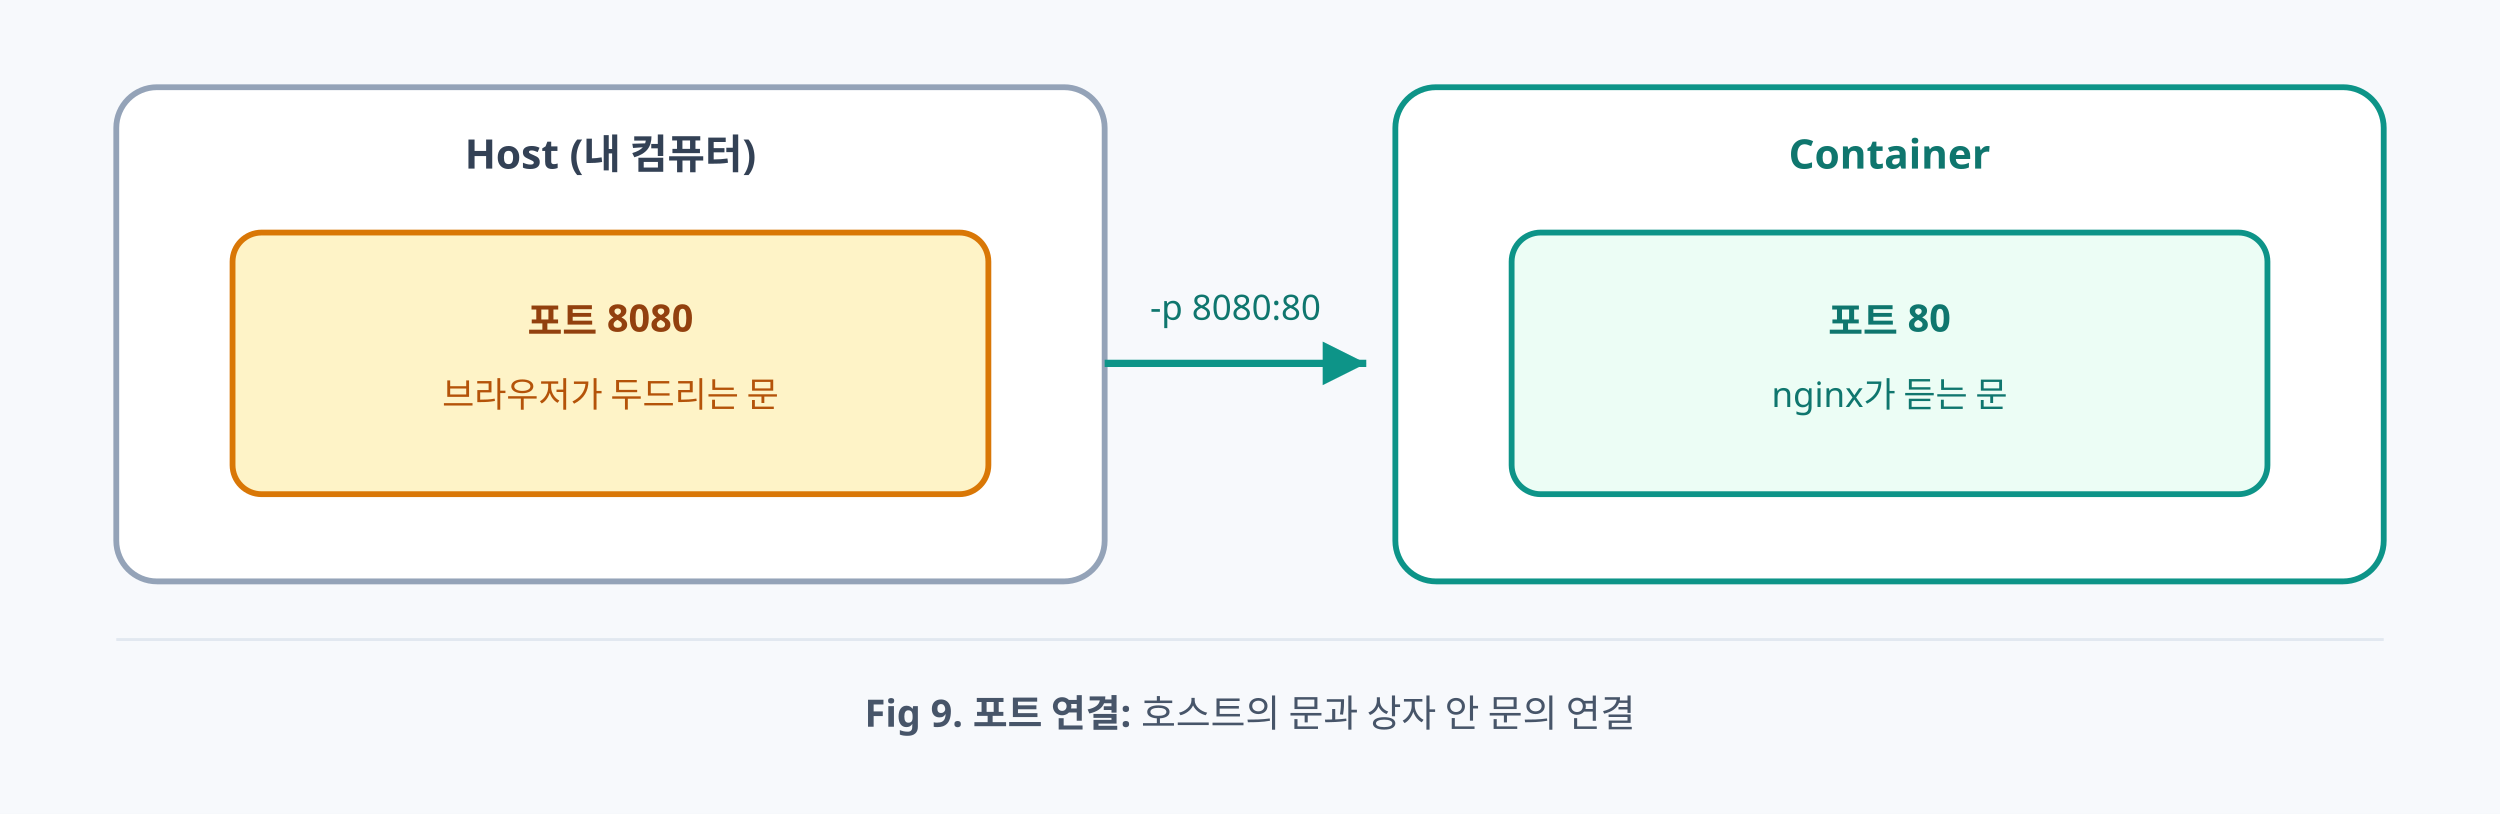
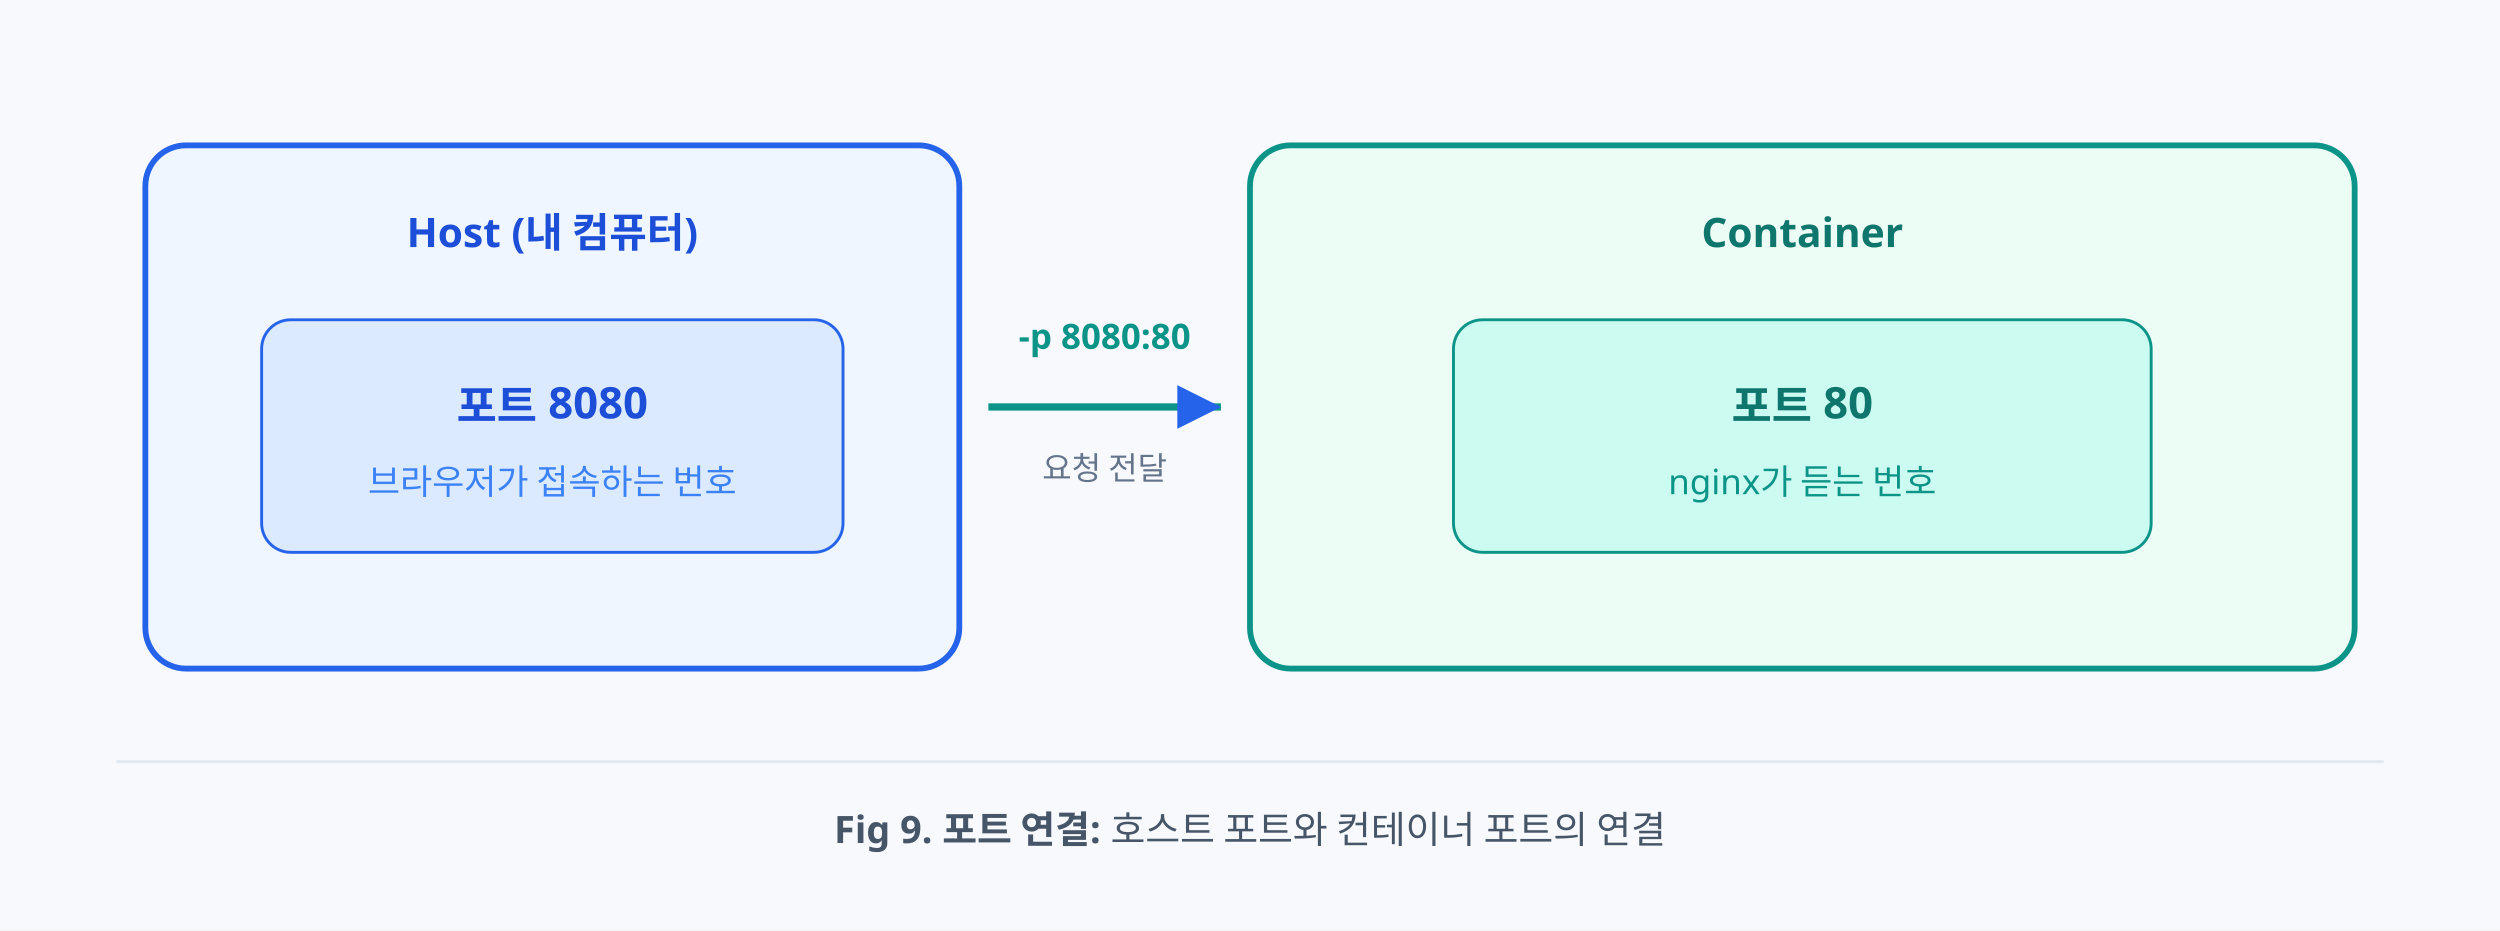
- <svg xmlns="http://www.w3.org/2000/svg" width="860" height="280" viewBox="0 0 860 280">
-   <rect width="860" height="280" fill="#F7F9FC" />
-   <rect x="40" y="30" width="340" height="170" rx="14" fill="#FFFFFF" stroke="#94A3B8" stroke-width="2" />
-   <text x="210" y="58" text-anchor="middle" font-family="Apple SD Gothic Neo, Noto Sans KR, sans-serif" font-size="14" fill="#334155" font-weight="600">Host (내 컴퓨터)</text>
-   <rect x="80" y="80" width="260" height="90" rx="10" fill="#FEF3C7" stroke="#D97706" stroke-width="2" />
-   <text x="210" y="115" text-anchor="middle" font-family="Apple SD Gothic Neo, Noto Sans KR, sans-serif" font-size="13" fill="#92400E" font-weight="600">포트 8080</text>
-   <text x="210" y="140" text-anchor="middle" font-family="Apple SD Gothic Neo, Noto Sans KR, sans-serif" font-size="12" fill="#B45309">브라우저가 두드리는 문</text>
+ <svg xmlns="http://www.w3.org/2000/svg" width="860" height="320" viewBox="0 0 860 320">
+   <rect width="860" height="320" fill="#F7F9FC" />
  <defs>
-     <marker id="arr" markerWidth="8" markerHeight="8" refX="6" refY="3" orient="auto">
-       <path d="M0,0 L6,3 L0,6 Z" fill="#0D9488" />
+     <marker id="a" markerWidth="8" markerHeight="8" refX="6" refY="3" orient="auto">
+       <path d="M0,0 L6,3 L0,6 Z" fill="#2563EB" />
    </marker>
  </defs>
-   <line x1="380" y1="125" x2="470" y2="125" stroke="#0D9488" stroke-width="2.5" marker-end="url(#arr)" />
-   <text x="425" y="110" text-anchor="middle" font-family="Apple SD Gothic Neo, Noto Sans KR, sans-serif" font-size="12" fill="#0F766E">-p 8080:80</text>
-   <rect x="480" y="30" width="340" height="170" rx="14" fill="#FFFFFF" stroke="#0D9488" stroke-width="2" />
-   <text x="650" y="58" text-anchor="middle" font-family="Apple SD Gothic Neo, Noto Sans KR, sans-serif" font-size="14" fill="#0F766E" font-weight="600">Container</text>
-   <rect x="520" y="80" width="260" height="90" rx="10" fill="#ECFDF5" stroke="#0D9488" stroke-width="2" />
-   <text x="650" y="115" text-anchor="middle" font-family="Apple SD Gothic Neo, Noto Sans KR, sans-serif" font-size="13" fill="#0F766E" font-weight="600">포트 80</text>
-   <text x="650" y="140" text-anchor="middle" font-family="Apple SD Gothic Neo, Noto Sans KR, sans-serif" font-size="12" fill="#0F766E">nginx가 듣는 문</text>
-   <line x1="40" y1="220" x2="820" y2="220" stroke="#E2E8F0" stroke-width="1" />
-   <text x="430" y="250" text-anchor="middle" font-family="Apple SD Gothic Neo, Noto Sans KR, sans-serif" font-size="13" fill="#475569">
+   <rect x="50" y="50" width="280" height="180" rx="14" fill="#EFF6FF" stroke="#2563EB" stroke-width="2" />
+   <text x="190" y="85" text-anchor="middle" font-family="Apple SD Gothic Neo, Noto Sans KR, sans-serif" font-size="14" fill="#1D4ED8" font-weight="600">Host (내 컴퓨터)</text>
+   <rect x="90" y="110" width="200" height="80" rx="10" fill="#DBEAFE" stroke="#2563EB" />
+   <text x="190" y="145" text-anchor="middle" font-family="Apple SD Gothic Neo, Noto Sans KR, sans-serif" font-size="15" fill="#1D4ED8" font-weight="600">포트 8080</text>
+   <text x="190" y="170" text-anchor="middle" font-family="Apple SD Gothic Neo, Noto Sans KR, sans-serif" font-size="12" fill="#3B82F6">브라우저가 접속하는 번호</text>
+   <path d="M340 140 H420" fill="none" stroke="#0D9488" stroke-width="2.5" marker-end="url(#a)" />
+   <text x="380" y="120" text-anchor="middle" font-family="Apple SD Gothic Neo, Noto Sans KR, sans-serif" font-size="12" fill="#0D9488" font-weight="600">-p 8080:80</text>
+   <text x="380" y="165" text-anchor="middle" font-family="Apple SD Gothic Neo, Noto Sans KR, sans-serif" font-size="11" fill="#64748B">요청 전달</text>
+   <rect x="430" y="50" width="380" height="180" rx="14" fill="#ECFDF5" stroke="#0D9488" stroke-width="2" />
+   <text x="620" y="85" text-anchor="middle" font-family="Apple SD Gothic Neo, Noto Sans KR, sans-serif" font-size="14" fill="#0F766E" font-weight="600">Container</text>
+   <rect x="500" y="110" width="240" height="80" rx="10" fill="#CCFBF1" stroke="#0D9488" />
+   <text x="620" y="145" text-anchor="middle" font-family="Apple SD Gothic Neo, Noto Sans KR, sans-serif" font-size="15" fill="#0F766E" font-weight="600">포트 80</text>
+   <text x="620" y="170" text-anchor="middle" font-family="Apple SD Gothic Neo, Noto Sans KR, sans-serif" font-size="12" fill="#0D9488">nginx가 듣는 번호</text>
+   <line x1="40" y1="262" x2="820" y2="262" stroke="#E2E8F0" stroke-width="1" />
+   <text x="430" y="290" text-anchor="middle" font-family="Apple SD Gothic Neo, Noto Sans KR, sans-serif" font-size="13" fill="#475569">
    <tspan font-weight="600">Fig 9. 포트 연결:</tspan>
-     <tspan> 호스트의 문과 상자 안 문의 연결</tspan>
+     <tspan> 호스트 포트와 컨테이너 포트의 연결</tspan>
  </text>
</svg>
